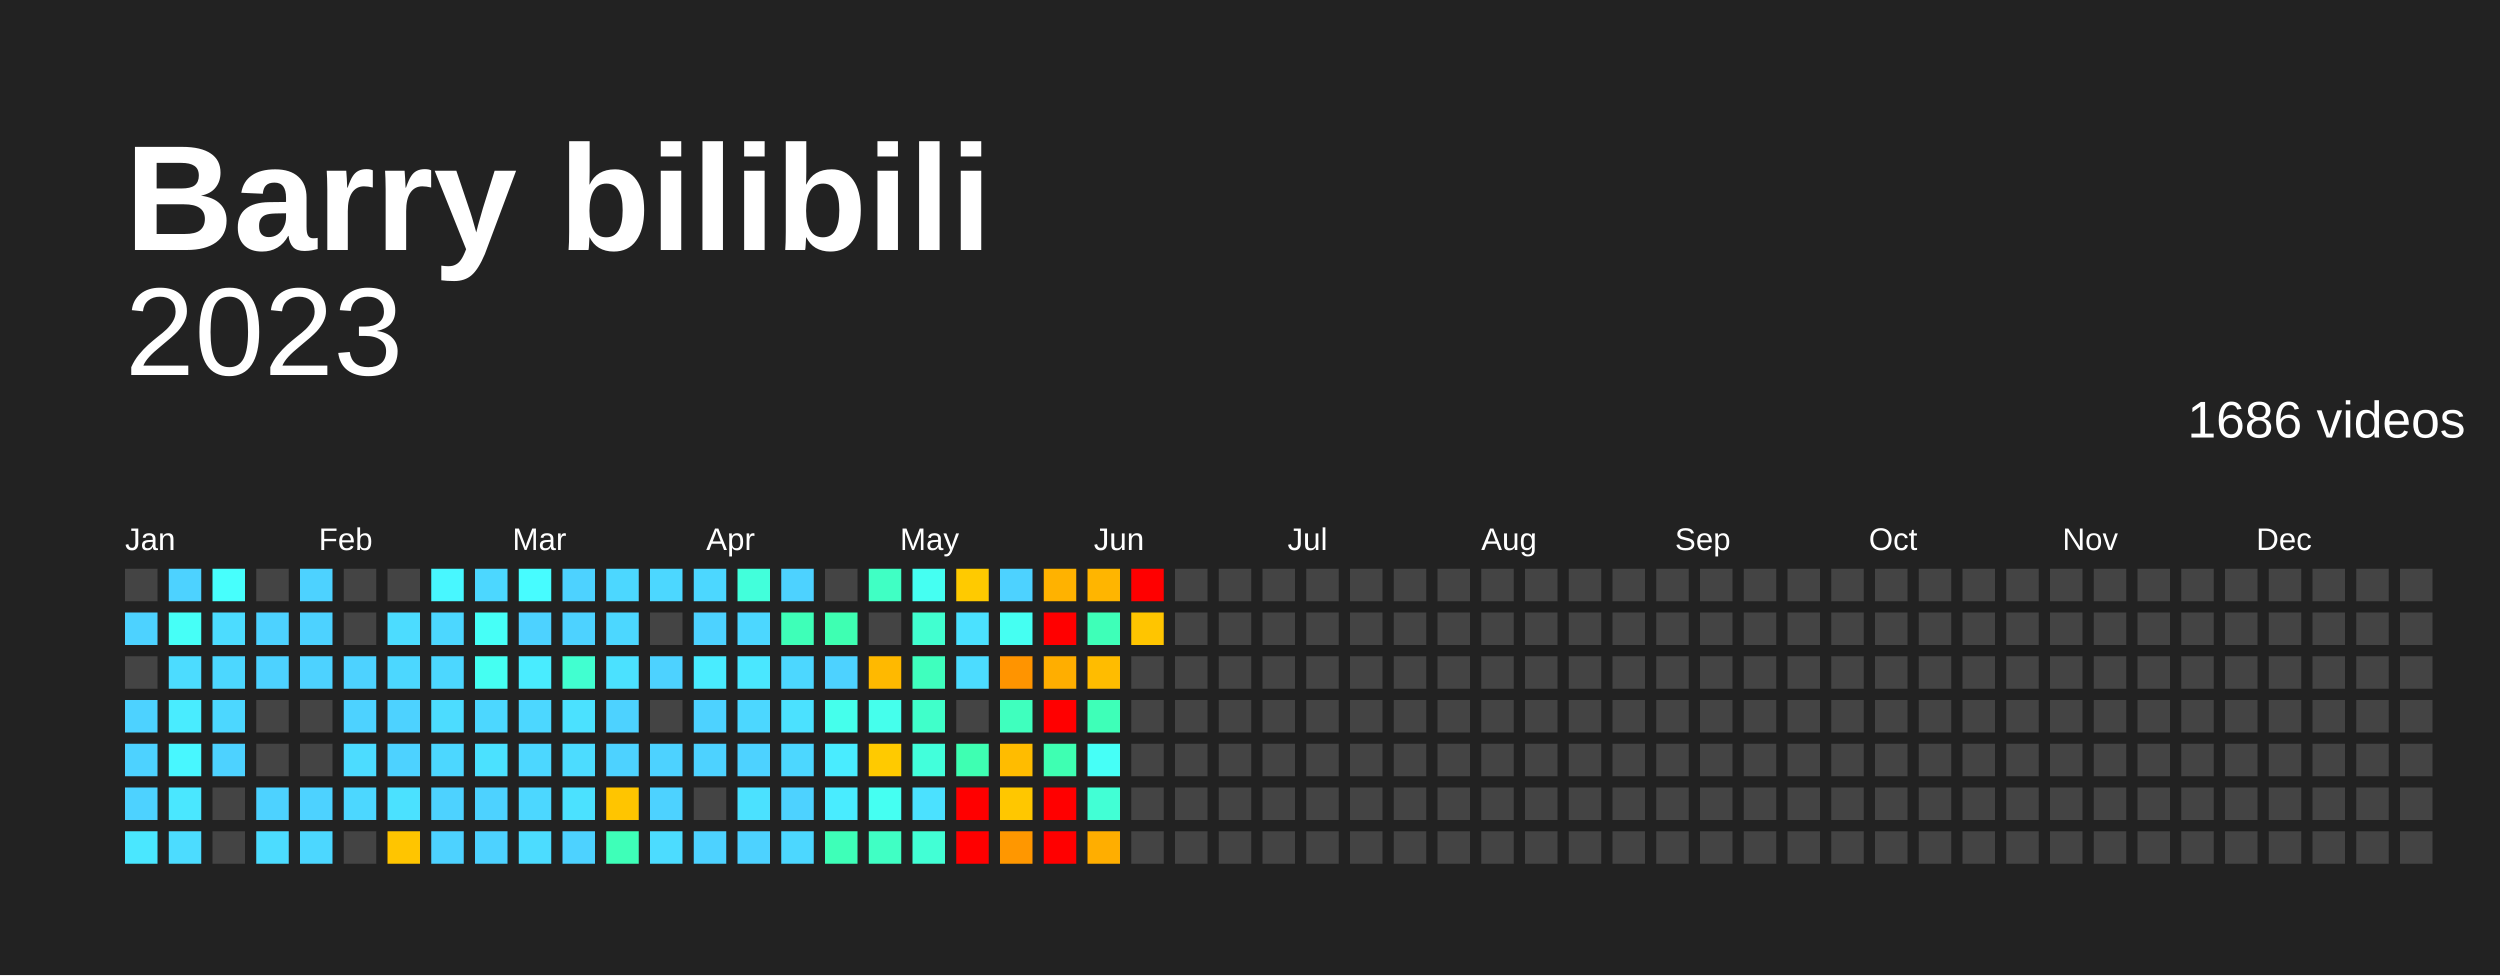
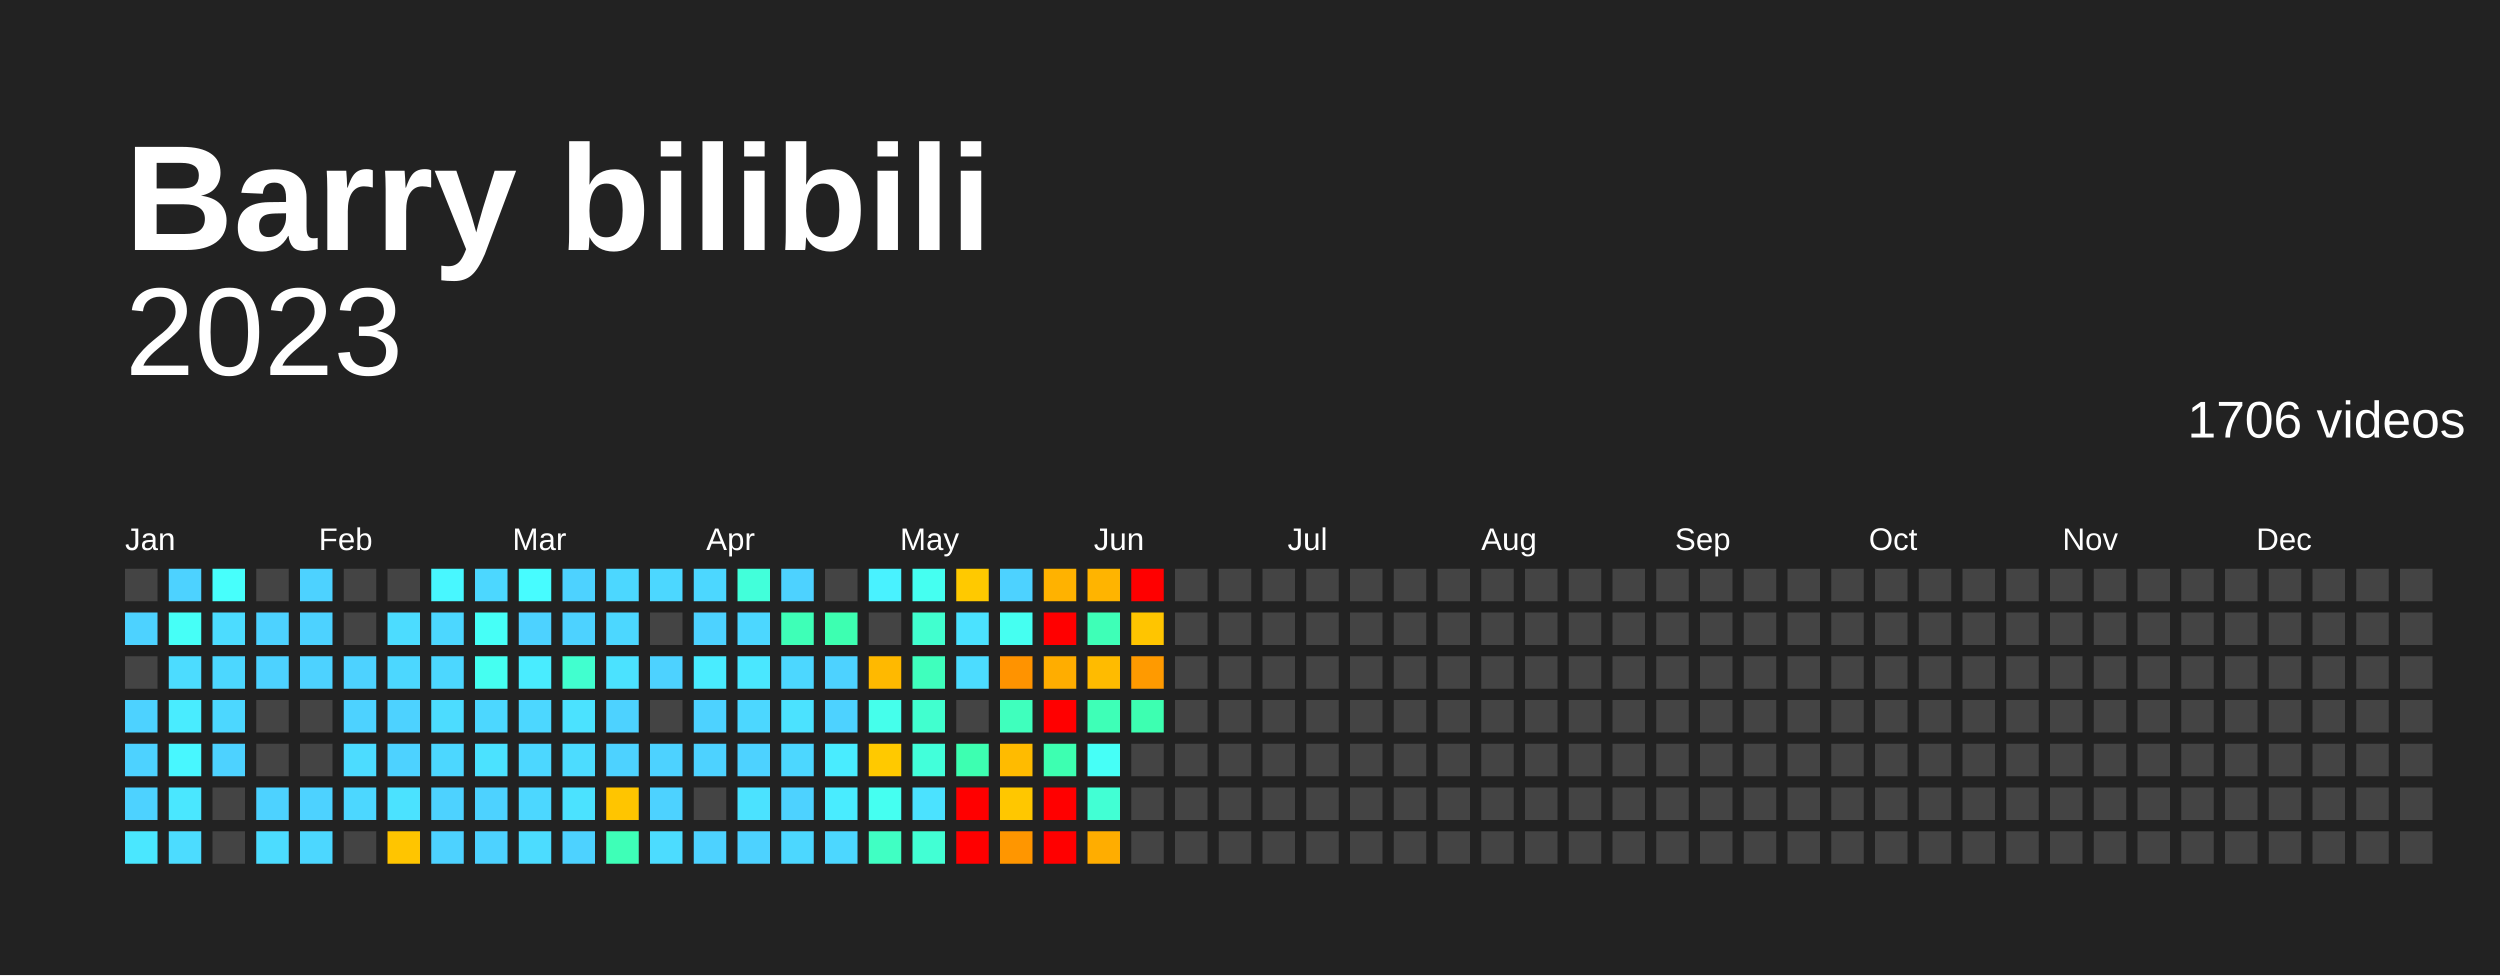
<svg xmlns="http://www.w3.org/2000/svg" baseProfile="full" height="78mm" version="1.1" viewBox="0,0,200,78" width="200mm">
  <defs />
  <rect fill="#222222" height="78" width="200" x="0" y="0" />
  <text fill="#FFFFFF" style="font-size:12px; font-family:Arial; font-weight:bold;" x="10" y="20">Barry bilibili</text>
  <text alignment-baseline="hanging" fill="#FFFFFF" style="font-size:10.0px; font-family:Arial;" x="10" y="30">2023</text>
-   <text alignment-baseline="hanging" fill="#FFFFFF" style="font-size:4.125px; font-family:Arial;" x="175" y="35">1686 videos</text>
+   <text alignment-baseline="hanging" fill="#FFFFFF" style="font-size:4.125px; font-family:Arial;" x="175" y="35">1706 videos</text>
  <text fill="#FFFFFF" style="font-size:2.5px; font-family:Arial" x="10.0" y="44">Jan</text>
  <text fill="#FFFFFF" style="font-size:2.5px; font-family:Arial" x="25.5" y="44">Feb</text>
  <text fill="#FFFFFF" style="font-size:2.5px; font-family:Arial" x="41.0" y="44">Mar</text>
  <text fill="#FFFFFF" style="font-size:2.5px; font-family:Arial" x="56.5" y="44">Apr</text>
  <text fill="#FFFFFF" style="font-size:2.5px; font-family:Arial" x="72.0" y="44">May</text>
  <text fill="#FFFFFF" style="font-size:2.5px; font-family:Arial" x="87.5" y="44">Jun</text>
  <text fill="#FFFFFF" style="font-size:2.5px; font-family:Arial" x="103.0" y="44">Jul</text>
  <text fill="#FFFFFF" style="font-size:2.5px; font-family:Arial" x="118.5" y="44">Aug</text>
  <text fill="#FFFFFF" style="font-size:2.5px; font-family:Arial" x="134.0" y="44">Sep</text>
  <text fill="#FFFFFF" style="font-size:2.5px; font-family:Arial" x="149.5" y="44">Oct</text>
  <text fill="#FFFFFF" style="font-size:2.5px; font-family:Arial" x="165.0" y="44">Nov</text>
  <text fill="#FFFFFF" style="font-size:2.5px; font-family:Arial" x="180.5" y="44">Dec</text>
  <rect fill="#444444" height="2.6" width="2.6" x="10.0" y="45.5" />
  <rect fill="#4dd2ff" height="2.6" width="2.6" x="10.0" y="49.0" />
  <rect fill="#444444" height="2.6" width="2.6" x="10.0" y="52.5" />
  <rect fill="#4dd2ff" height="2.6" width="2.6" x="10.0" y="56.0" />
  <rect fill="#4dd2ff" height="2.6" width="2.6" x="10.0" y="59.5" />
  <rect fill="#4dd2ff" height="2.6" width="2.6" x="10.0" y="63.0" />
  <rect fill="#4ae7ff" height="2.6" width="2.6" x="10.0" y="66.5" />
  <rect fill="#4dd2ff" height="2.6" width="2.6" x="13.5" y="45.5" />
  <rect fill="#46fff7" height="2.6" width="2.6" x="13.5" y="49.0" />
  <rect fill="#4cdcff" height="2.6" width="2.6" x="13.5" y="52.5" />
  <rect fill="#49ecff" height="2.6" width="2.6" x="13.5" y="56.0" />
  <rect fill="#48f7ff" height="2.6" width="2.6" x="13.5" y="59.5" />
  <rect fill="#4ae7ff" height="2.6" width="2.6" x="13.5" y="63.0" />
  <rect fill="#4cdcff" height="2.6" width="2.6" x="13.5" y="66.5" />
-   <rect fill="#47fffd" height="2.6" width="2.6" x="17.0" y="45.5" />
+   <rect fill="#47fffc" height="2.6" width="2.6" x="17.0" y="45.5" />
  <rect fill="#4cdcff" height="2.6" width="2.6" x="17.0" y="49.0" />
  <rect fill="#4cd7ff" height="2.6" width="2.6" x="17.0" y="52.5" />
  <rect fill="#4cd7ff" height="2.6" width="2.6" x="17.0" y="56.0" />
  <rect fill="#4dd2ff" height="2.6" width="2.6" x="17.0" y="59.5" />
  <rect fill="#444444" height="2.6" width="2.6" x="17.0" y="63.0" />
  <rect fill="#444444" height="2.6" width="2.6" x="17.0" y="66.5" />
  <rect fill="#444444" height="2.6" width="2.6" x="20.5" y="45.5" />
  <rect fill="#4dd2ff" height="2.6" width="2.6" x="20.5" y="49.0" />
  <rect fill="#4dd2ff" height="2.6" width="2.6" x="20.5" y="52.5" />
  <rect fill="#444444" height="2.6" width="2.6" x="20.5" y="56.0" />
  <rect fill="#444444" height="2.6" width="2.6" x="20.5" y="59.5" />
  <rect fill="#4dd2ff" height="2.6" width="2.6" x="20.5" y="63.0" />
  <rect fill="#4cdcff" height="2.6" width="2.6" x="20.5" y="66.5" />
  <rect fill="#4dd2ff" height="2.6" width="2.6" x="24.0" y="45.5" />
  <rect fill="#4dd2ff" height="2.6" width="2.6" x="24.0" y="49.0" />
  <rect fill="#4dd2ff" height="2.6" width="2.6" x="24.0" y="52.5" />
  <rect fill="#444444" height="2.6" width="2.6" x="24.0" y="56.0" />
  <rect fill="#444444" height="2.6" width="2.6" x="24.0" y="59.5" />
  <rect fill="#4dd2ff" height="2.6" width="2.6" x="24.0" y="63.0" />
  <rect fill="#4cd7ff" height="2.6" width="2.6" x="24.0" y="66.5" />
  <rect fill="#444444" height="2.6" width="2.6" x="27.5" y="45.5" />
  <rect fill="#444444" height="2.6" width="2.6" x="27.5" y="49.0" />
  <rect fill="#4dd2ff" height="2.6" width="2.6" x="27.5" y="52.5" />
  <rect fill="#4dd2ff" height="2.6" width="2.6" x="27.5" y="56.0" />
  <rect fill="#4cdcff" height="2.6" width="2.6" x="27.5" y="59.5" />
  <rect fill="#4cd7ff" height="2.6" width="2.6" x="27.5" y="63.0" />
  <rect fill="#444444" height="2.6" width="2.6" x="27.5" y="66.5" />
  <rect fill="#444444" height="2.6" width="2.6" x="31.0" y="45.5" />
  <rect fill="#4cdcff" height="2.6" width="2.6" x="31.0" y="49.0" />
  <rect fill="#4cd7ff" height="2.6" width="2.6" x="31.0" y="52.5" />
  <rect fill="#4dd2ff" height="2.6" width="2.6" x="31.0" y="56.0" />
  <rect fill="#4dd2ff" height="2.6" width="2.6" x="31.0" y="59.5" />
-   <rect fill="#4be1ff" height="2.6" width="2.6" x="31.0" y="63.0" />
+   <rect fill="#4be2ff" height="2.6" width="2.6" x="31.0" y="63.0" />
  <rect fill="#ffc500" height="2.6" width="2.6" x="31.0" y="66.5" />
  <rect fill="#48f7ff" height="2.6" width="2.6" x="34.5" y="45.5" />
  <rect fill="#4cd7ff" height="2.6" width="2.6" x="34.5" y="49.0" />
  <rect fill="#4cd7ff" height="2.6" width="2.6" x="34.5" y="52.5" />
  <rect fill="#4cdcff" height="2.6" width="2.6" x="34.5" y="56.0" />
  <rect fill="#4cd7ff" height="2.6" width="2.6" x="34.5" y="59.5" />
  <rect fill="#4dd2ff" height="2.6" width="2.6" x="34.5" y="63.0" />
  <rect fill="#4dd2ff" height="2.6" width="2.6" x="34.5" y="66.5" />
  <rect fill="#4cd7ff" height="2.6" width="2.6" x="38.0" y="45.5" />
  <rect fill="#46fff7" height="2.6" width="2.6" x="38.0" y="49.0" />
-   <rect fill="#45fff2" height="2.6" width="2.6" x="38.0" y="52.5" />
+   <rect fill="#45fff1" height="2.6" width="2.6" x="38.0" y="52.5" />
  <rect fill="#4cd7ff" height="2.6" width="2.6" x="38.0" y="56.0" />
-   <rect fill="#4be1ff" height="2.6" width="2.6" x="38.0" y="59.5" />
+   <rect fill="#4be2ff" height="2.6" width="2.6" x="38.0" y="59.5" />
  <rect fill="#4dd2ff" height="2.6" width="2.6" x="38.0" y="63.0" />
  <rect fill="#4dd2ff" height="2.6" width="2.6" x="38.0" y="66.5" />
  <rect fill="#47fcff" height="2.6" width="2.6" x="41.5" y="45.5" />
  <rect fill="#4dd2ff" height="2.6" width="2.6" x="41.5" y="49.0" />
  <rect fill="#49ecff" height="2.6" width="2.6" x="41.5" y="52.5" />
  <rect fill="#4cd7ff" height="2.6" width="2.6" x="41.5" y="56.0" />
  <rect fill="#4cd7ff" height="2.6" width="2.6" x="41.5" y="59.5" />
  <rect fill="#4cd7ff" height="2.6" width="2.6" x="41.5" y="63.0" />
  <rect fill="#4cdcff" height="2.6" width="2.6" x="41.5" y="66.5" />
  <rect fill="#4dd2ff" height="2.6" width="2.6" x="45.0" y="45.5" />
  <rect fill="#4dd2ff" height="2.6" width="2.6" x="45.0" y="49.0" />
-   <rect fill="#41ffd0" height="2.6" width="2.6" x="45.0" y="52.5" />
-   <rect fill="#4be1ff" height="2.6" width="2.6" x="45.0" y="56.0" />
+   <rect fill="#41ffcf" height="2.6" width="2.6" x="45.0" y="52.5" />
+   <rect fill="#4be2ff" height="2.6" width="2.6" x="45.0" y="56.0" />
  <rect fill="#4cdcff" height="2.6" width="2.6" x="45.0" y="59.5" />
-   <rect fill="#4be1ff" height="2.6" width="2.6" x="45.0" y="63.0" />
+   <rect fill="#4be2ff" height="2.6" width="2.6" x="45.0" y="63.0" />
  <rect fill="#4dd2ff" height="2.6" width="2.6" x="45.0" y="66.5" />
  <rect fill="#4cd7ff" height="2.6" width="2.6" x="48.5" y="45.5" />
  <rect fill="#4cd7ff" height="2.6" width="2.6" x="48.5" y="49.0" />
-   <rect fill="#4be1ff" height="2.6" width="2.6" x="48.5" y="52.5" />
+   <rect fill="#4be2ff" height="2.6" width="2.6" x="48.5" y="52.5" />
  <rect fill="#4dd2ff" height="2.6" width="2.6" x="48.5" y="56.0" />
  <rect fill="#4dd2ff" height="2.6" width="2.6" x="48.5" y="59.5" />
  <rect fill="#ffc500" height="2.6" width="2.6" x="48.5" y="63.0" />
-   <rect fill="#3effb8" height="2.6" width="2.6" x="48.5" y="66.5" />
+   <rect fill="#3effb7" height="2.6" width="2.6" x="48.5" y="66.5" />
  <rect fill="#4cd7ff" height="2.6" width="2.6" x="52.0" y="45.5" />
  <rect fill="#444444" height="2.6" width="2.6" x="52.0" y="49.0" />
  <rect fill="#4dd2ff" height="2.6" width="2.6" x="52.0" y="52.5" />
  <rect fill="#444444" height="2.6" width="2.6" x="52.0" y="56.0" />
  <rect fill="#4dd2ff" height="2.6" width="2.6" x="52.0" y="59.5" />
  <rect fill="#4dd2ff" height="2.6" width="2.6" x="52.0" y="63.0" />
  <rect fill="#4cdcff" height="2.6" width="2.6" x="52.0" y="66.5" />
  <rect fill="#4cd7ff" height="2.6" width="2.6" x="55.5" y="45.5" />
  <rect fill="#4dd2ff" height="2.6" width="2.6" x="55.5" y="49.0" />
  <rect fill="#49ecff" height="2.6" width="2.6" x="55.5" y="52.5" />
  <rect fill="#4dd2ff" height="2.6" width="2.6" x="55.5" y="56.0" />
  <rect fill="#4dd2ff" height="2.6" width="2.6" x="55.5" y="59.5" />
  <rect fill="#444444" height="2.6" width="2.6" x="55.5" y="63.0" />
  <rect fill="#4dd2ff" height="2.6" width="2.6" x="55.5" y="66.5" />
-   <rect fill="#42ffdb" height="2.6" width="2.6" x="59.0" y="45.5" />
+   <rect fill="#42ffda" height="2.6" width="2.6" x="59.0" y="45.5" />
  <rect fill="#4cd7ff" height="2.6" width="2.6" x="59.0" y="49.0" />
  <rect fill="#4ae7ff" height="2.6" width="2.6" x="59.0" y="52.5" />
  <rect fill="#4cd7ff" height="2.6" width="2.6" x="59.0" y="56.0" />
  <rect fill="#4dd2ff" height="2.6" width="2.6" x="59.0" y="59.5" />
-   <rect fill="#4be1ff" height="2.6" width="2.6" x="59.0" y="63.0" />
+   <rect fill="#4be2ff" height="2.6" width="2.6" x="59.0" y="63.0" />
  <rect fill="#4dd2ff" height="2.6" width="2.6" x="59.0" y="66.5" />
  <rect fill="#4dd2ff" height="2.6" width="2.6" x="62.5" y="45.5" />
-   <rect fill="#3effb8" height="2.6" width="2.6" x="62.5" y="49.0" />
+   <rect fill="#3effb7" height="2.6" width="2.6" x="62.5" y="49.0" />
  <rect fill="#4cd7ff" height="2.6" width="2.6" x="62.5" y="52.5" />
-   <rect fill="#4be1ff" height="2.6" width="2.6" x="62.5" y="56.0" />
+   <rect fill="#4be2ff" height="2.6" width="2.6" x="62.5" y="56.0" />
  <rect fill="#4cd7ff" height="2.6" width="2.6" x="62.5" y="59.5" />
  <rect fill="#4dd2ff" height="2.6" width="2.6" x="62.5" y="63.0" />
  <rect fill="#4cd7ff" height="2.6" width="2.6" x="62.5" y="66.5" />
  <rect fill="#444444" height="2.6" width="2.6" x="66.0" y="45.5" />
-   <rect fill="#3effb2" height="2.6" width="2.6" x="66.0" y="49.0" />
+   <rect fill="#3dffb1" height="2.6" width="2.6" x="66.0" y="49.0" />
  <rect fill="#4dd2ff" height="2.6" width="2.6" x="66.0" y="52.5" />
-   <rect fill="#45ffec" height="2.6" width="2.6" x="66.0" y="56.0" />
+   <rect fill="#4dd2ff" height="2.6" width="2.6" x="66.0" y="56.0" />
  <rect fill="#49ecff" height="2.6" width="2.6" x="66.0" y="59.5" />
  <rect fill="#49ecff" height="2.6" width="2.6" x="66.0" y="63.0" />
-   <rect fill="#3effb8" height="2.6" width="2.6" x="66.0" y="66.5" />
-   <rect fill="#40ffc4" height="2.6" width="2.6" x="69.5" y="45.5" />
+   <rect fill="#4cd7ff" height="2.6" width="2.6" x="66.0" y="66.5" />
+   <rect fill="#49f2ff" height="2.6" width="2.6" x="69.5" y="45.5" />
  <rect fill="#444444" height="2.6" width="2.6" x="69.5" y="49.0" />
  <rect fill="#ffb900" height="2.6" width="2.6" x="69.5" y="52.5" />
-   <rect fill="#45ffec" height="2.6" width="2.6" x="69.5" y="56.0" />
-   <rect fill="#ffca00" height="2.6" width="2.6" x="69.5" y="59.5" />
-   <rect fill="#45fff2" height="2.6" width="2.6" x="69.5" y="63.0" />
-   <rect fill="#40ffc4" height="2.6" width="2.6" x="69.5" y="66.5" />
-   <rect fill="#45fff2" height="2.6" width="2.6" x="73.0" y="45.5" />
-   <rect fill="#41ffd0" height="2.6" width="2.6" x="73.0" y="49.0" />
-   <rect fill="#3fffbe" height="2.6" width="2.6" x="73.0" y="52.5" />
-   <rect fill="#40ffca" height="2.6" width="2.6" x="73.0" y="56.0" />
-   <rect fill="#42ffdb" height="2.6" width="2.6" x="73.0" y="59.5" />
-   <rect fill="#4be1ff" height="2.6" width="2.6" x="73.0" y="63.0" />
-   <rect fill="#42ffd5" height="2.6" width="2.6" x="73.0" y="66.5" />
-   <rect fill="#ffca00" height="2.6" width="2.6" x="76.5" y="45.5" />
-   <rect fill="#4be1ff" height="2.6" width="2.6" x="76.5" y="49.0" />
+   <rect fill="#45ffeb" height="2.6" width="2.6" x="69.5" y="56.0" />
+   <rect fill="#ffc900" height="2.6" width="2.6" x="69.5" y="59.5" />
+   <rect fill="#45fff1" height="2.6" width="2.6" x="69.5" y="63.0" />
+   <rect fill="#40ffc3" height="2.6" width="2.6" x="69.5" y="66.5" />
+   <rect fill="#45fff1" height="2.6" width="2.6" x="73.0" y="45.5" />
+   <rect fill="#41ffcf" height="2.6" width="2.6" x="73.0" y="49.0" />
+   <rect fill="#3fffbd" height="2.6" width="2.6" x="73.0" y="52.5" />
+   <rect fill="#41ffcf" height="2.6" width="2.6" x="73.0" y="56.0" />
+   <rect fill="#42ffda" height="2.6" width="2.6" x="73.0" y="59.5" />
+   <rect fill="#4be2ff" height="2.6" width="2.6" x="73.0" y="63.0" />
+   <rect fill="#42ffd4" height="2.6" width="2.6" x="73.0" y="66.5" />
+   <rect fill="#ffc900" height="2.6" width="2.6" x="76.5" y="45.5" />
+   <rect fill="#4be2ff" height="2.6" width="2.6" x="76.5" y="49.0" />
  <rect fill="#4cdcff" height="2.6" width="2.6" x="76.5" y="52.5" />
  <rect fill="#444444" height="2.6" width="2.6" x="76.5" y="56.0" />
-   <rect fill="#3effb2" height="2.6" width="2.6" x="76.5" y="59.5" />
+   <rect fill="#3dffb1" height="2.6" width="2.6" x="76.5" y="59.5" />
  <rect fill="red" height="2.6" width="2.6" x="76.5" y="63.0" />
  <rect fill="red" height="2.6" width="2.6" x="76.5" y="66.5" />
  <rect fill="#4dd2ff" height="2.6" width="2.6" x="80.0" y="45.5" />
-   <rect fill="#45fff2" height="2.6" width="2.6" x="80.0" y="49.0" />
-   <rect fill="#ff9400" height="2.6" width="2.6" x="80.0" y="52.5" />
-   <rect fill="#3fffbe" height="2.6" width="2.6" x="80.0" y="56.0" />
-   <rect fill="#ffbc00" height="2.6" width="2.6" x="80.0" y="59.5" />
+   <rect fill="#45fff1" height="2.6" width="2.6" x="80.0" y="49.0" />
+   <rect fill="#ff9300" height="2.6" width="2.6" x="80.0" y="52.5" />
+   <rect fill="#3fffbd" height="2.6" width="2.6" x="80.0" y="56.0" />
+   <rect fill="#ffbb00" height="2.6" width="2.6" x="80.0" y="59.5" />
  <rect fill="#ffc700" height="2.6" width="2.6" x="80.0" y="63.0" />
-   <rect fill="#ff9700" height="2.6" width="2.6" x="80.0" y="66.5" />
+   <rect fill="#ff9600" height="2.6" width="2.6" x="80.0" y="66.5" />
  <rect fill="#ffb200" height="2.6" width="2.6" x="83.5" y="45.5" />
  <rect fill="red" height="2.6" width="2.6" x="83.5" y="49.0" />
-   <rect fill="#ffae00" height="2.6" width="2.6" x="83.5" y="52.5" />
+   <rect fill="#ffad00" height="2.6" width="2.6" x="83.5" y="52.5" />
  <rect fill="red" height="2.6" width="2.6" x="83.5" y="56.0" />
-   <rect fill="#3effb2" height="2.6" width="2.6" x="83.5" y="59.5" />
+   <rect fill="#3dffb1" height="2.6" width="2.6" x="83.5" y="59.5" />
  <rect fill="red" height="2.6" width="2.6" x="83.5" y="63.0" />
  <rect fill="red" height="2.6" width="2.6" x="83.5" y="66.5" />
-   <rect fill="#ffb500" height="2.6" width="2.6" x="87.0" y="45.5" />
-   <rect fill="#3effb8" height="2.6" width="2.6" x="87.0" y="49.0" />
-   <rect fill="#ffbc00" height="2.6" width="2.6" x="87.0" y="52.5" />
-   <rect fill="#3effb8" height="2.6" width="2.6" x="87.0" y="56.0" />
+   <rect fill="#ffb400" height="2.6" width="2.6" x="87.0" y="45.5" />
+   <rect fill="#3effb7" height="2.6" width="2.6" x="87.0" y="49.0" />
+   <rect fill="#ffbb00" height="2.6" width="2.6" x="87.0" y="52.5" />
+   <rect fill="#3effb7" height="2.6" width="2.6" x="87.0" y="56.0" />
  <rect fill="#46fff7" height="2.6" width="2.6" x="87.0" y="59.5" />
-   <rect fill="#42ffd5" height="2.6" width="2.6" x="87.0" y="63.0" />
-   <rect fill="#ffae00" height="2.6" width="2.6" x="87.0" y="66.5" />
+   <rect fill="#42ffd4" height="2.6" width="2.6" x="87.0" y="63.0" />
+   <rect fill="#ffad00" height="2.6" width="2.6" x="87.0" y="66.5" />
  <rect fill="red" height="2.6" width="2.6" x="90.5" y="45.5" />
  <rect fill="#ffc500" height="2.6" width="2.6" x="90.5" y="49.0" />
-   <rect fill="#444444" height="2.6" width="2.6" x="90.5" y="52.5" />
-   <rect fill="#444444" height="2.6" width="2.6" x="90.5" y="56.0" />
+   <rect fill="#ff9a00" height="2.6" width="2.6" x="90.5" y="52.5" />
+   <rect fill="#3dffb1" height="2.6" width="2.6" x="90.5" y="56.0" />
  <rect fill="#444444" height="2.6" width="2.6" x="90.5" y="59.5" />
  <rect fill="#444444" height="2.6" width="2.6" x="90.5" y="63.0" />
  <rect fill="#444444" height="2.6" width="2.6" x="90.5" y="66.5" />
  <rect fill="#444444" height="2.6" width="2.6" x="94.0" y="45.5" />
  <rect fill="#444444" height="2.6" width="2.6" x="94.0" y="49.0" />
  <rect fill="#444444" height="2.6" width="2.6" x="94.0" y="52.5" />
  <rect fill="#444444" height="2.6" width="2.6" x="94.0" y="56.0" />
  <rect fill="#444444" height="2.6" width="2.6" x="94.0" y="59.5" />
  <rect fill="#444444" height="2.6" width="2.6" x="94.0" y="63.0" />
  <rect fill="#444444" height="2.6" width="2.6" x="94.0" y="66.5" />
  <rect fill="#444444" height="2.6" width="2.6" x="97.5" y="45.5" />
  <rect fill="#444444" height="2.6" width="2.6" x="97.5" y="49.0" />
  <rect fill="#444444" height="2.6" width="2.6" x="97.5" y="52.5" />
  <rect fill="#444444" height="2.6" width="2.6" x="97.5" y="56.0" />
  <rect fill="#444444" height="2.6" width="2.6" x="97.5" y="59.5" />
  <rect fill="#444444" height="2.6" width="2.6" x="97.5" y="63.0" />
  <rect fill="#444444" height="2.6" width="2.6" x="97.5" y="66.5" />
  <rect fill="#444444" height="2.6" width="2.6" x="101.0" y="45.5" />
  <rect fill="#444444" height="2.6" width="2.6" x="101.0" y="49.0" />
  <rect fill="#444444" height="2.6" width="2.6" x="101.0" y="52.5" />
  <rect fill="#444444" height="2.6" width="2.6" x="101.0" y="56.0" />
  <rect fill="#444444" height="2.6" width="2.6" x="101.0" y="59.5" />
  <rect fill="#444444" height="2.6" width="2.6" x="101.0" y="63.0" />
  <rect fill="#444444" height="2.6" width="2.6" x="101.0" y="66.5" />
  <rect fill="#444444" height="2.6" width="2.6" x="104.5" y="45.5" />
  <rect fill="#444444" height="2.6" width="2.6" x="104.5" y="49.0" />
  <rect fill="#444444" height="2.6" width="2.6" x="104.5" y="52.5" />
  <rect fill="#444444" height="2.6" width="2.6" x="104.5" y="56.0" />
  <rect fill="#444444" height="2.6" width="2.6" x="104.5" y="59.5" />
  <rect fill="#444444" height="2.6" width="2.6" x="104.5" y="63.0" />
  <rect fill="#444444" height="2.6" width="2.6" x="104.5" y="66.5" />
  <rect fill="#444444" height="2.6" width="2.6" x="108.0" y="45.5" />
  <rect fill="#444444" height="2.6" width="2.6" x="108.0" y="49.0" />
  <rect fill="#444444" height="2.6" width="2.6" x="108.0" y="52.5" />
  <rect fill="#444444" height="2.6" width="2.6" x="108.0" y="56.0" />
  <rect fill="#444444" height="2.6" width="2.6" x="108.0" y="59.5" />
  <rect fill="#444444" height="2.6" width="2.6" x="108.0" y="63.0" />
  <rect fill="#444444" height="2.6" width="2.6" x="108.0" y="66.5" />
  <rect fill="#444444" height="2.6" width="2.6" x="111.5" y="45.5" />
  <rect fill="#444444" height="2.6" width="2.6" x="111.5" y="49.0" />
  <rect fill="#444444" height="2.6" width="2.6" x="111.5" y="52.5" />
  <rect fill="#444444" height="2.6" width="2.6" x="111.5" y="56.0" />
  <rect fill="#444444" height="2.6" width="2.6" x="111.5" y="59.5" />
  <rect fill="#444444" height="2.6" width="2.6" x="111.5" y="63.0" />
  <rect fill="#444444" height="2.6" width="2.6" x="111.5" y="66.5" />
  <rect fill="#444444" height="2.6" width="2.6" x="115.0" y="45.5" />
  <rect fill="#444444" height="2.6" width="2.6" x="115.0" y="49.0" />
  <rect fill="#444444" height="2.6" width="2.6" x="115.0" y="52.5" />
  <rect fill="#444444" height="2.6" width="2.6" x="115.0" y="56.0" />
  <rect fill="#444444" height="2.6" width="2.6" x="115.0" y="59.5" />
  <rect fill="#444444" height="2.6" width="2.6" x="115.0" y="63.0" />
  <rect fill="#444444" height="2.6" width="2.6" x="115.0" y="66.5" />
  <rect fill="#444444" height="2.6" width="2.6" x="118.5" y="45.5" />
  <rect fill="#444444" height="2.6" width="2.6" x="118.5" y="49.0" />
  <rect fill="#444444" height="2.6" width="2.6" x="118.5" y="52.5" />
  <rect fill="#444444" height="2.6" width="2.6" x="118.5" y="56.0" />
  <rect fill="#444444" height="2.6" width="2.6" x="118.5" y="59.5" />
  <rect fill="#444444" height="2.6" width="2.6" x="118.5" y="63.0" />
  <rect fill="#444444" height="2.6" width="2.6" x="118.5" y="66.5" />
  <rect fill="#444444" height="2.6" width="2.6" x="122.0" y="45.5" />
  <rect fill="#444444" height="2.6" width="2.6" x="122.0" y="49.0" />
  <rect fill="#444444" height="2.6" width="2.6" x="122.0" y="52.5" />
  <rect fill="#444444" height="2.6" width="2.6" x="122.0" y="56.0" />
  <rect fill="#444444" height="2.6" width="2.6" x="122.0" y="59.5" />
  <rect fill="#444444" height="2.6" width="2.6" x="122.0" y="63.0" />
  <rect fill="#444444" height="2.6" width="2.6" x="122.0" y="66.5" />
  <rect fill="#444444" height="2.6" width="2.6" x="125.5" y="45.5" />
  <rect fill="#444444" height="2.6" width="2.6" x="125.5" y="49.0" />
  <rect fill="#444444" height="2.6" width="2.6" x="125.5" y="52.5" />
  <rect fill="#444444" height="2.6" width="2.6" x="125.5" y="56.0" />
  <rect fill="#444444" height="2.6" width="2.6" x="125.5" y="59.5" />
  <rect fill="#444444" height="2.6" width="2.6" x="125.5" y="63.0" />
  <rect fill="#444444" height="2.6" width="2.6" x="125.5" y="66.5" />
  <rect fill="#444444" height="2.6" width="2.6" x="129.0" y="45.5" />
  <rect fill="#444444" height="2.6" width="2.6" x="129.0" y="49.0" />
  <rect fill="#444444" height="2.6" width="2.6" x="129.0" y="52.5" />
  <rect fill="#444444" height="2.6" width="2.6" x="129.0" y="56.0" />
  <rect fill="#444444" height="2.6" width="2.6" x="129.0" y="59.5" />
  <rect fill="#444444" height="2.6" width="2.6" x="129.0" y="63.0" />
  <rect fill="#444444" height="2.6" width="2.6" x="129.0" y="66.5" />
  <rect fill="#444444" height="2.6" width="2.6" x="132.5" y="45.5" />
  <rect fill="#444444" height="2.6" width="2.6" x="132.5" y="49.0" />
  <rect fill="#444444" height="2.6" width="2.6" x="132.5" y="52.5" />
  <rect fill="#444444" height="2.6" width="2.6" x="132.5" y="56.0" />
  <rect fill="#444444" height="2.6" width="2.6" x="132.5" y="59.5" />
  <rect fill="#444444" height="2.6" width="2.6" x="132.5" y="63.0" />
  <rect fill="#444444" height="2.6" width="2.6" x="132.5" y="66.5" />
  <rect fill="#444444" height="2.6" width="2.6" x="136.0" y="45.5" />
  <rect fill="#444444" height="2.6" width="2.6" x="136.0" y="49.0" />
  <rect fill="#444444" height="2.6" width="2.6" x="136.0" y="52.5" />
  <rect fill="#444444" height="2.6" width="2.6" x="136.0" y="56.0" />
  <rect fill="#444444" height="2.6" width="2.6" x="136.0" y="59.5" />
  <rect fill="#444444" height="2.6" width="2.6" x="136.0" y="63.0" />
  <rect fill="#444444" height="2.6" width="2.6" x="136.0" y="66.5" />
  <rect fill="#444444" height="2.6" width="2.6" x="139.5" y="45.5" />
  <rect fill="#444444" height="2.6" width="2.6" x="139.5" y="49.0" />
  <rect fill="#444444" height="2.6" width="2.6" x="139.5" y="52.5" />
  <rect fill="#444444" height="2.6" width="2.6" x="139.5" y="56.0" />
  <rect fill="#444444" height="2.6" width="2.6" x="139.5" y="59.5" />
  <rect fill="#444444" height="2.6" width="2.6" x="139.5" y="63.0" />
  <rect fill="#444444" height="2.6" width="2.6" x="139.5" y="66.5" />
  <rect fill="#444444" height="2.6" width="2.6" x="143.0" y="45.5" />
  <rect fill="#444444" height="2.6" width="2.6" x="143.0" y="49.0" />
  <rect fill="#444444" height="2.6" width="2.6" x="143.0" y="52.5" />
  <rect fill="#444444" height="2.6" width="2.6" x="143.0" y="56.0" />
  <rect fill="#444444" height="2.6" width="2.6" x="143.0" y="59.5" />
  <rect fill="#444444" height="2.6" width="2.6" x="143.0" y="63.0" />
  <rect fill="#444444" height="2.6" width="2.6" x="143.0" y="66.5" />
  <rect fill="#444444" height="2.6" width="2.6" x="146.5" y="45.5" />
  <rect fill="#444444" height="2.6" width="2.6" x="146.5" y="49.0" />
  <rect fill="#444444" height="2.6" width="2.6" x="146.5" y="52.5" />
  <rect fill="#444444" height="2.6" width="2.6" x="146.5" y="56.0" />
  <rect fill="#444444" height="2.6" width="2.6" x="146.5" y="59.5" />
  <rect fill="#444444" height="2.6" width="2.6" x="146.5" y="63.0" />
  <rect fill="#444444" height="2.6" width="2.6" x="146.5" y="66.5" />
  <rect fill="#444444" height="2.6" width="2.6" x="150.0" y="45.5" />
  <rect fill="#444444" height="2.6" width="2.6" x="150.0" y="49.0" />
  <rect fill="#444444" height="2.6" width="2.6" x="150.0" y="52.5" />
  <rect fill="#444444" height="2.6" width="2.6" x="150.0" y="56.0" />
  <rect fill="#444444" height="2.6" width="2.6" x="150.0" y="59.5" />
  <rect fill="#444444" height="2.6" width="2.6" x="150.0" y="63.0" />
  <rect fill="#444444" height="2.6" width="2.6" x="150.0" y="66.5" />
  <rect fill="#444444" height="2.6" width="2.6" x="153.5" y="45.5" />
  <rect fill="#444444" height="2.6" width="2.6" x="153.5" y="49.0" />
  <rect fill="#444444" height="2.6" width="2.6" x="153.5" y="52.5" />
  <rect fill="#444444" height="2.6" width="2.6" x="153.5" y="56.0" />
  <rect fill="#444444" height="2.6" width="2.6" x="153.5" y="59.5" />
  <rect fill="#444444" height="2.6" width="2.6" x="153.5" y="63.0" />
  <rect fill="#444444" height="2.6" width="2.6" x="153.5" y="66.5" />
  <rect fill="#444444" height="2.6" width="2.6" x="157.0" y="45.5" />
  <rect fill="#444444" height="2.6" width="2.6" x="157.0" y="49.0" />
  <rect fill="#444444" height="2.6" width="2.6" x="157.0" y="52.5" />
  <rect fill="#444444" height="2.6" width="2.6" x="157.0" y="56.0" />
  <rect fill="#444444" height="2.6" width="2.6" x="157.0" y="59.5" />
  <rect fill="#444444" height="2.6" width="2.6" x="157.0" y="63.0" />
  <rect fill="#444444" height="2.6" width="2.6" x="157.0" y="66.5" />
  <rect fill="#444444" height="2.6" width="2.6" x="160.5" y="45.5" />
  <rect fill="#444444" height="2.6" width="2.6" x="160.5" y="49.0" />
  <rect fill="#444444" height="2.6" width="2.6" x="160.5" y="52.5" />
  <rect fill="#444444" height="2.6" width="2.6" x="160.5" y="56.0" />
  <rect fill="#444444" height="2.6" width="2.6" x="160.5" y="59.5" />
  <rect fill="#444444" height="2.6" width="2.6" x="160.5" y="63.0" />
  <rect fill="#444444" height="2.6" width="2.6" x="160.5" y="66.5" />
  <rect fill="#444444" height="2.6" width="2.6" x="164.0" y="45.5" />
  <rect fill="#444444" height="2.6" width="2.6" x="164.0" y="49.0" />
  <rect fill="#444444" height="2.6" width="2.6" x="164.0" y="52.5" />
  <rect fill="#444444" height="2.6" width="2.6" x="164.0" y="56.0" />
  <rect fill="#444444" height="2.6" width="2.6" x="164.0" y="59.5" />
  <rect fill="#444444" height="2.6" width="2.6" x="164.0" y="63.0" />
  <rect fill="#444444" height="2.6" width="2.6" x="164.0" y="66.5" />
  <rect fill="#444444" height="2.6" width="2.6" x="167.5" y="45.5" />
  <rect fill="#444444" height="2.6" width="2.6" x="167.5" y="49.0" />
  <rect fill="#444444" height="2.6" width="2.6" x="167.5" y="52.5" />
  <rect fill="#444444" height="2.6" width="2.6" x="167.5" y="56.0" />
  <rect fill="#444444" height="2.6" width="2.6" x="167.5" y="59.5" />
  <rect fill="#444444" height="2.6" width="2.6" x="167.5" y="63.0" />
  <rect fill="#444444" height="2.6" width="2.6" x="167.5" y="66.5" />
  <rect fill="#444444" height="2.6" width="2.6" x="171.0" y="45.5" />
  <rect fill="#444444" height="2.6" width="2.6" x="171.0" y="49.0" />
  <rect fill="#444444" height="2.6" width="2.6" x="171.0" y="52.5" />
  <rect fill="#444444" height="2.6" width="2.6" x="171.0" y="56.0" />
  <rect fill="#444444" height="2.6" width="2.6" x="171.0" y="59.5" />
  <rect fill="#444444" height="2.6" width="2.6" x="171.0" y="63.0" />
  <rect fill="#444444" height="2.6" width="2.6" x="171.0" y="66.5" />
  <rect fill="#444444" height="2.6" width="2.6" x="174.5" y="45.5" />
  <rect fill="#444444" height="2.6" width="2.6" x="174.5" y="49.0" />
  <rect fill="#444444" height="2.6" width="2.6" x="174.5" y="52.5" />
  <rect fill="#444444" height="2.6" width="2.6" x="174.5" y="56.0" />
  <rect fill="#444444" height="2.6" width="2.6" x="174.5" y="59.5" />
  <rect fill="#444444" height="2.6" width="2.6" x="174.5" y="63.0" />
  <rect fill="#444444" height="2.6" width="2.6" x="174.5" y="66.5" />
  <rect fill="#444444" height="2.6" width="2.6" x="178.0" y="45.5" />
  <rect fill="#444444" height="2.6" width="2.6" x="178.0" y="49.0" />
  <rect fill="#444444" height="2.6" width="2.6" x="178.0" y="52.5" />
  <rect fill="#444444" height="2.6" width="2.6" x="178.0" y="56.0" />
  <rect fill="#444444" height="2.6" width="2.6" x="178.0" y="59.5" />
  <rect fill="#444444" height="2.6" width="2.6" x="178.0" y="63.0" />
  <rect fill="#444444" height="2.6" width="2.6" x="178.0" y="66.5" />
  <rect fill="#444444" height="2.6" width="2.6" x="181.5" y="45.5" />
  <rect fill="#444444" height="2.6" width="2.6" x="181.5" y="49.0" />
  <rect fill="#444444" height="2.6" width="2.6" x="181.5" y="52.5" />
  <rect fill="#444444" height="2.6" width="2.6" x="181.5" y="56.0" />
  <rect fill="#444444" height="2.6" width="2.6" x="181.5" y="59.5" />
  <rect fill="#444444" height="2.6" width="2.6" x="181.5" y="63.0" />
  <rect fill="#444444" height="2.6" width="2.6" x="181.5" y="66.5" />
  <rect fill="#444444" height="2.6" width="2.6" x="185.0" y="45.5" />
  <rect fill="#444444" height="2.6" width="2.6" x="185.0" y="49.0" />
  <rect fill="#444444" height="2.6" width="2.6" x="185.0" y="52.5" />
  <rect fill="#444444" height="2.6" width="2.6" x="185.0" y="56.0" />
  <rect fill="#444444" height="2.6" width="2.6" x="185.0" y="59.5" />
  <rect fill="#444444" height="2.6" width="2.6" x="185.0" y="63.0" />
  <rect fill="#444444" height="2.6" width="2.6" x="185.0" y="66.5" />
  <rect fill="#444444" height="2.6" width="2.6" x="188.5" y="45.5" />
  <rect fill="#444444" height="2.6" width="2.6" x="188.5" y="49.0" />
  <rect fill="#444444" height="2.6" width="2.6" x="188.5" y="52.5" />
  <rect fill="#444444" height="2.6" width="2.6" x="188.5" y="56.0" />
  <rect fill="#444444" height="2.6" width="2.6" x="188.5" y="59.5" />
  <rect fill="#444444" height="2.6" width="2.6" x="188.5" y="63.0" />
  <rect fill="#444444" height="2.6" width="2.6" x="188.5" y="66.5" />
  <rect fill="#444444" height="2.6" width="2.6" x="192.0" y="45.5" />
  <rect fill="#444444" height="2.6" width="2.6" x="192.0" y="49.0" />
  <rect fill="#444444" height="2.6" width="2.6" x="192.0" y="52.5" />
  <rect fill="#444444" height="2.6" width="2.6" x="192.0" y="56.0" />
  <rect fill="#444444" height="2.6" width="2.6" x="192.0" y="59.5" />
  <rect fill="#444444" height="2.6" width="2.6" x="192.0" y="63.0" />
  <rect fill="#444444" height="2.6" width="2.6" x="192.0" y="66.5" />
</svg>
